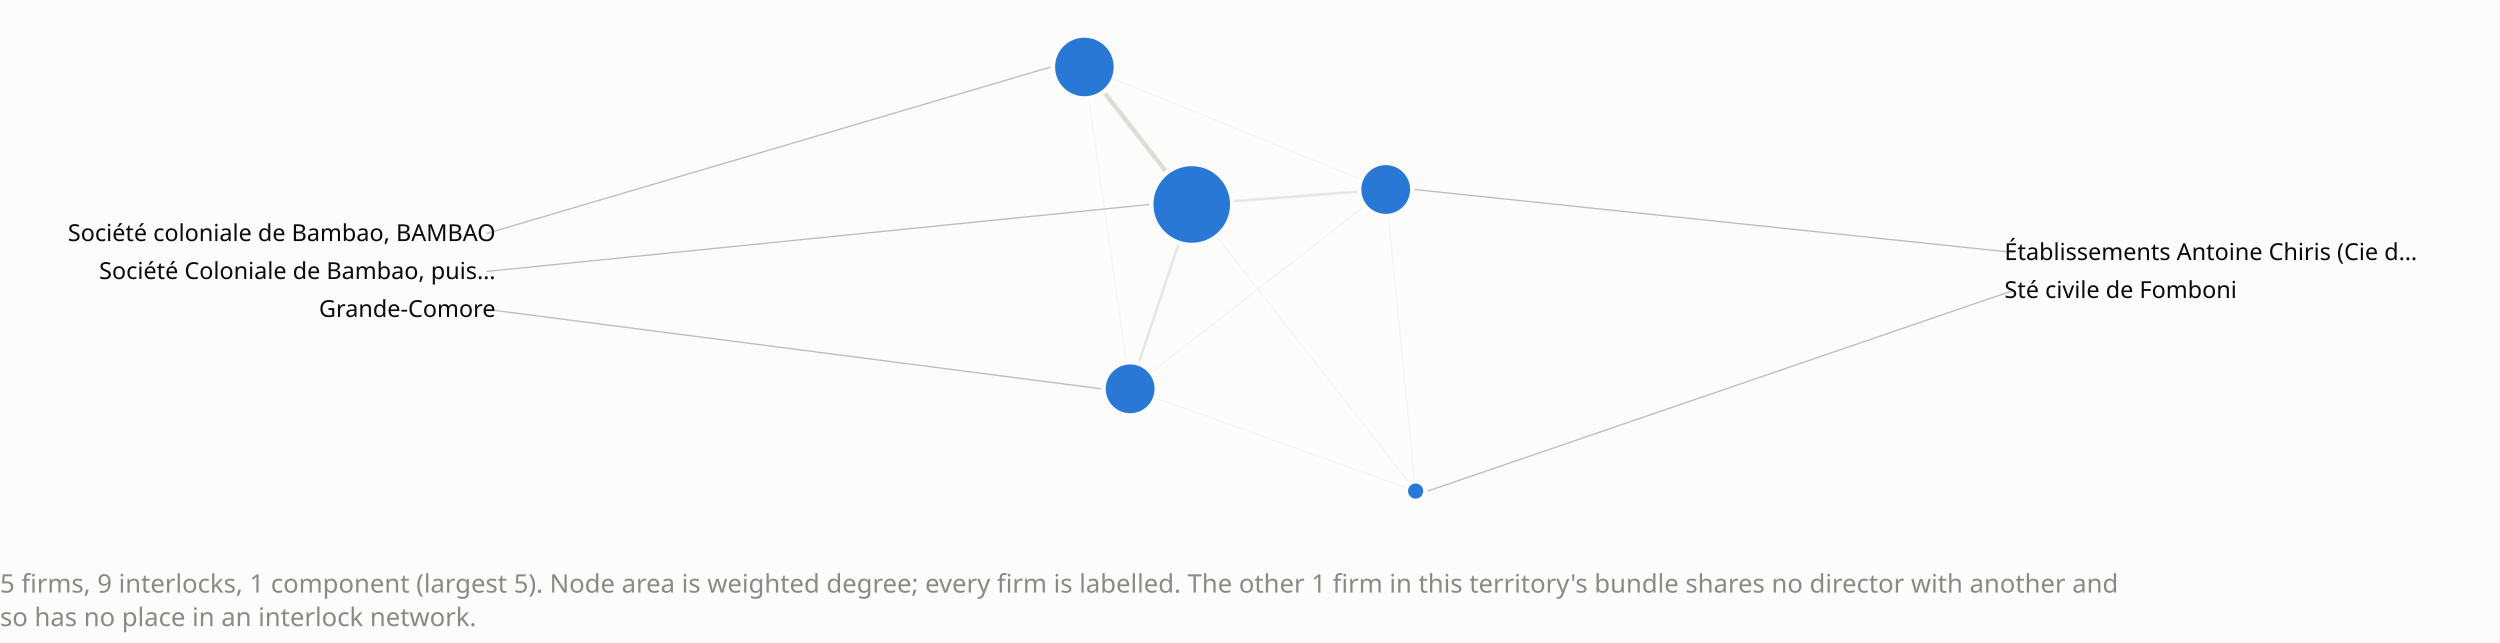
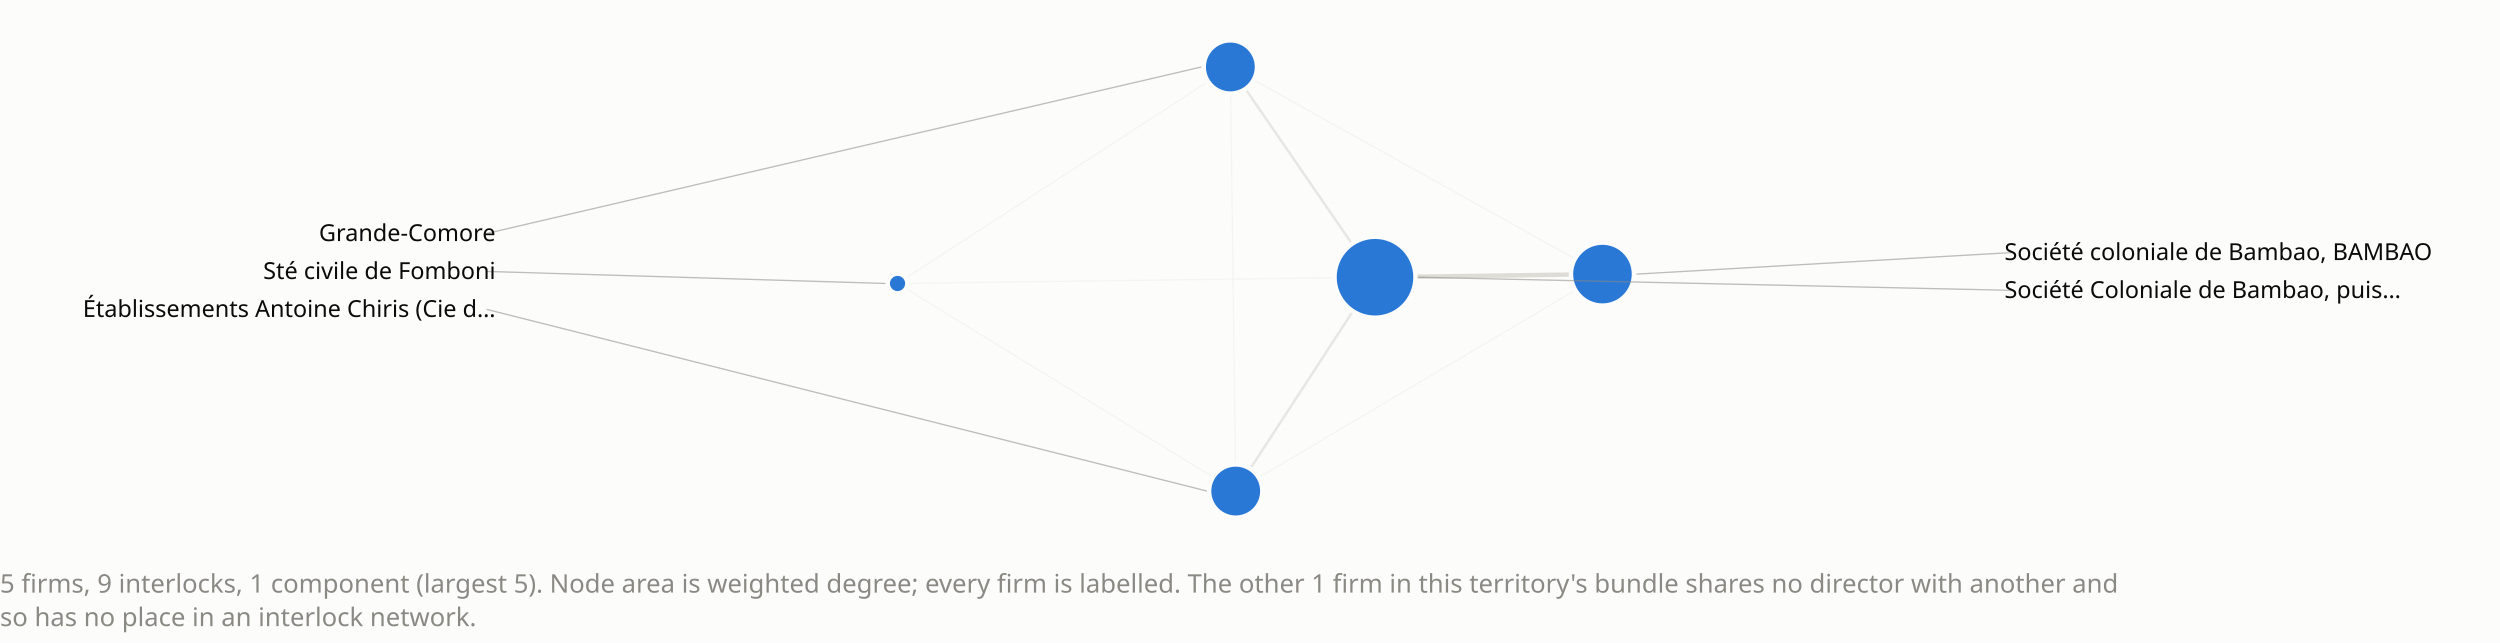
<svg xmlns="http://www.w3.org/2000/svg" viewBox="0 0 1120 288" width="1120" height="288" role="img" aria-label="Comoros interlock network">
  <rect width="1120" height="288" fill="#fcfcfb" />
  <g stroke="#c9c8c2" fill="none">
-     <path d="M533.9 91.6L485.8 30.0" stroke-width="2.00" stroke-opacity="0.620" />
-     <path d="M533.9 91.6L620.8 84.9M533.9 91.6L506.3 174.2" stroke-width="1.16" stroke-opacity="0.400" />
-     <path d="M533.9 91.6L634.2 220.0M485.8 30.0L620.8 84.9M485.8 30.0L506.3 174.2M620.8 84.9L634.2 220.0M620.8 84.9L506.3 174.2M506.3 174.2L634.2 220.0" stroke-width="0.60" stroke-opacity="0.160" />
+     <path d="M616.0 124.2L717.9 122.8" stroke-width="2.00" stroke-opacity="0.620" />
+     <path d="M616.0 124.2L553.6 220.0M616.0 124.2L551.2 30.0" stroke-width="1.16" stroke-opacity="0.400" />
+     <path d="M616.0 124.2L402.1 127.0M717.9 122.8L553.6 220.0M717.9 122.8L551.2 30.0M553.6 220.0L402.1 127.0M553.6 220.0L551.2 30.0M551.2 30.0L402.1 127.0" stroke-width="0.60" stroke-opacity="0.160" />
  </g>
  <g>
-     <circle class="nd" data-id="colonialebambao" cx="533.9" cy="91.6" r="18.15" fill="#2a78d6" stroke="#fcfcfb" stroke-width="2" />
-     <circle class="nd" data-id="colonialebambaobambao" cx="485.8" cy="30.0" r="14.12" fill="#2a78d6" stroke="#fcfcfb" stroke-width="2" />
-     <circle class="nd" data-id="etablissementsantoinechirisproduitsaromatiqueschimiques" cx="620.8" cy="84.9" r="11.93" fill="#2a78d6" stroke="#fcfcfb" stroke-width="2" />
-     <circle class="nd" data-id="grandecomore" cx="506.3" cy="174.2" r="11.93" fill="#2a78d6" stroke="#fcfcfb" stroke-width="2" />
-     <circle class="nd" data-id="civilefomboni" cx="634.2" cy="220.0" r="4.40" fill="#2a78d6" stroke="#fcfcfb" stroke-width="2" />
+     <circle class="nd" data-id="colonialebambao" cx="616.0" cy="124.2" r="18.15" fill="#2a78d6" stroke="#fcfcfb" stroke-width="2" />
+     <circle class="nd" data-id="colonialebambaobambao" cx="717.9" cy="122.8" r="14.12" fill="#2a78d6" stroke="#fcfcfb" stroke-width="2" />
+     <circle class="nd" data-id="etablissementsantoinechirisproduitsaromatiqueschimiques" cx="553.6" cy="220.0" r="11.93" fill="#2a78d6" stroke="#fcfcfb" stroke-width="2" />
+     <circle class="nd" data-id="grandecomore" cx="551.2" cy="30.0" r="11.93" fill="#2a78d6" stroke="#fcfcfb" stroke-width="2" />
+     <circle class="nd" data-id="civilefomboni" cx="402.1" cy="127.0" r="4.40" fill="#2a78d6" stroke="#fcfcfb" stroke-width="2" />
  </g>
-   <line x1="218.0" y1="104.6" x2="470.7" y2="30.0" stroke="#8a8983" stroke-width="0.6" stroke-opacity="0.55" />
-   <line x1="218.0" y1="121.6" x2="514.8" y2="91.6" stroke="#8a8983" stroke-width="0.6" stroke-opacity="0.55" />
-   <line x1="218.0" y1="138.6" x2="493.4" y2="174.2" stroke="#8a8983" stroke-width="0.6" stroke-opacity="0.55" />
-   <line x1="902.0" y1="113.1" x2="633.7" y2="84.9" stroke="#8a8983" stroke-width="0.6" stroke-opacity="0.55" />
-   <line x1="902.0" y1="130.1" x2="639.6" y2="220.0" stroke="#8a8983" stroke-width="0.6" stroke-opacity="0.55" />
+   <line x1="218.0" y1="104.6" x2="538.2" y2="30.0" stroke="#8a8983" stroke-width="0.6" stroke-opacity="0.55" />
+   <line x1="218.0" y1="121.6" x2="396.7" y2="127.0" stroke="#8a8983" stroke-width="0.6" stroke-opacity="0.55" />
+   <line x1="218.0" y1="138.6" x2="540.7" y2="220.0" stroke="#8a8983" stroke-width="0.6" stroke-opacity="0.55" />
+   <line x1="902.0" y1="113.1" x2="733.1" y2="122.8" stroke="#8a8983" stroke-width="0.6" stroke-opacity="0.55" />
+   <line x1="902.0" y1="130.1" x2="635.1" y2="124.2" stroke="#8a8983" stroke-width="0.6" stroke-opacity="0.55" />
  <g font-size="10.5" font-family="ui-sans-serif,system-ui,sans-serif" fill="#0b0b0b">
-     <text x="222.0" y="108.0" text-anchor="end">Société coloniale de Bambao, BAMBAO</text>
-     <text x="222.0" y="125.0" text-anchor="end">Société Coloniale de Bambao, puis…</text>
-     <text x="222.0" y="142.0" text-anchor="end">Grande-Comore</text>
-     <text x="898.0" y="116.5" text-anchor="start">Établissements Antoine Chiris (Cie d…</text>
-     <text x="898.0" y="133.5" text-anchor="start">Sté civile de Fomboni</text>
+     <text x="222.0" y="108.0" text-anchor="end">Grande-Comore</text>
+     <text x="222.0" y="125.0" text-anchor="end">Sté civile de Fomboni</text>
+     <text x="222.0" y="142.0" text-anchor="end">Établissements Antoine Chiris (Cie d…</text>
+     <text x="898.0" y="116.5" text-anchor="start">Société coloniale de Bambao, BAMBAO</text>
+     <text x="898.0" y="133.5" text-anchor="start">Société Coloniale de Bambao, puis…</text>
  </g>
  <g font-size="11.5" font-family="ui-sans-serif,system-ui,sans-serif" fill="#8a8983">
    <text x="0" y="265.5">5 firms, 9 interlocks, 1 component (largest 5). Node area is weighted degree; every firm is labelled. The other 1 firm in this territory's bundle shares no director with another and</text>
    <text x="0" y="280.5">so has no place in an interlock network.</text>
  </g>
</svg>
